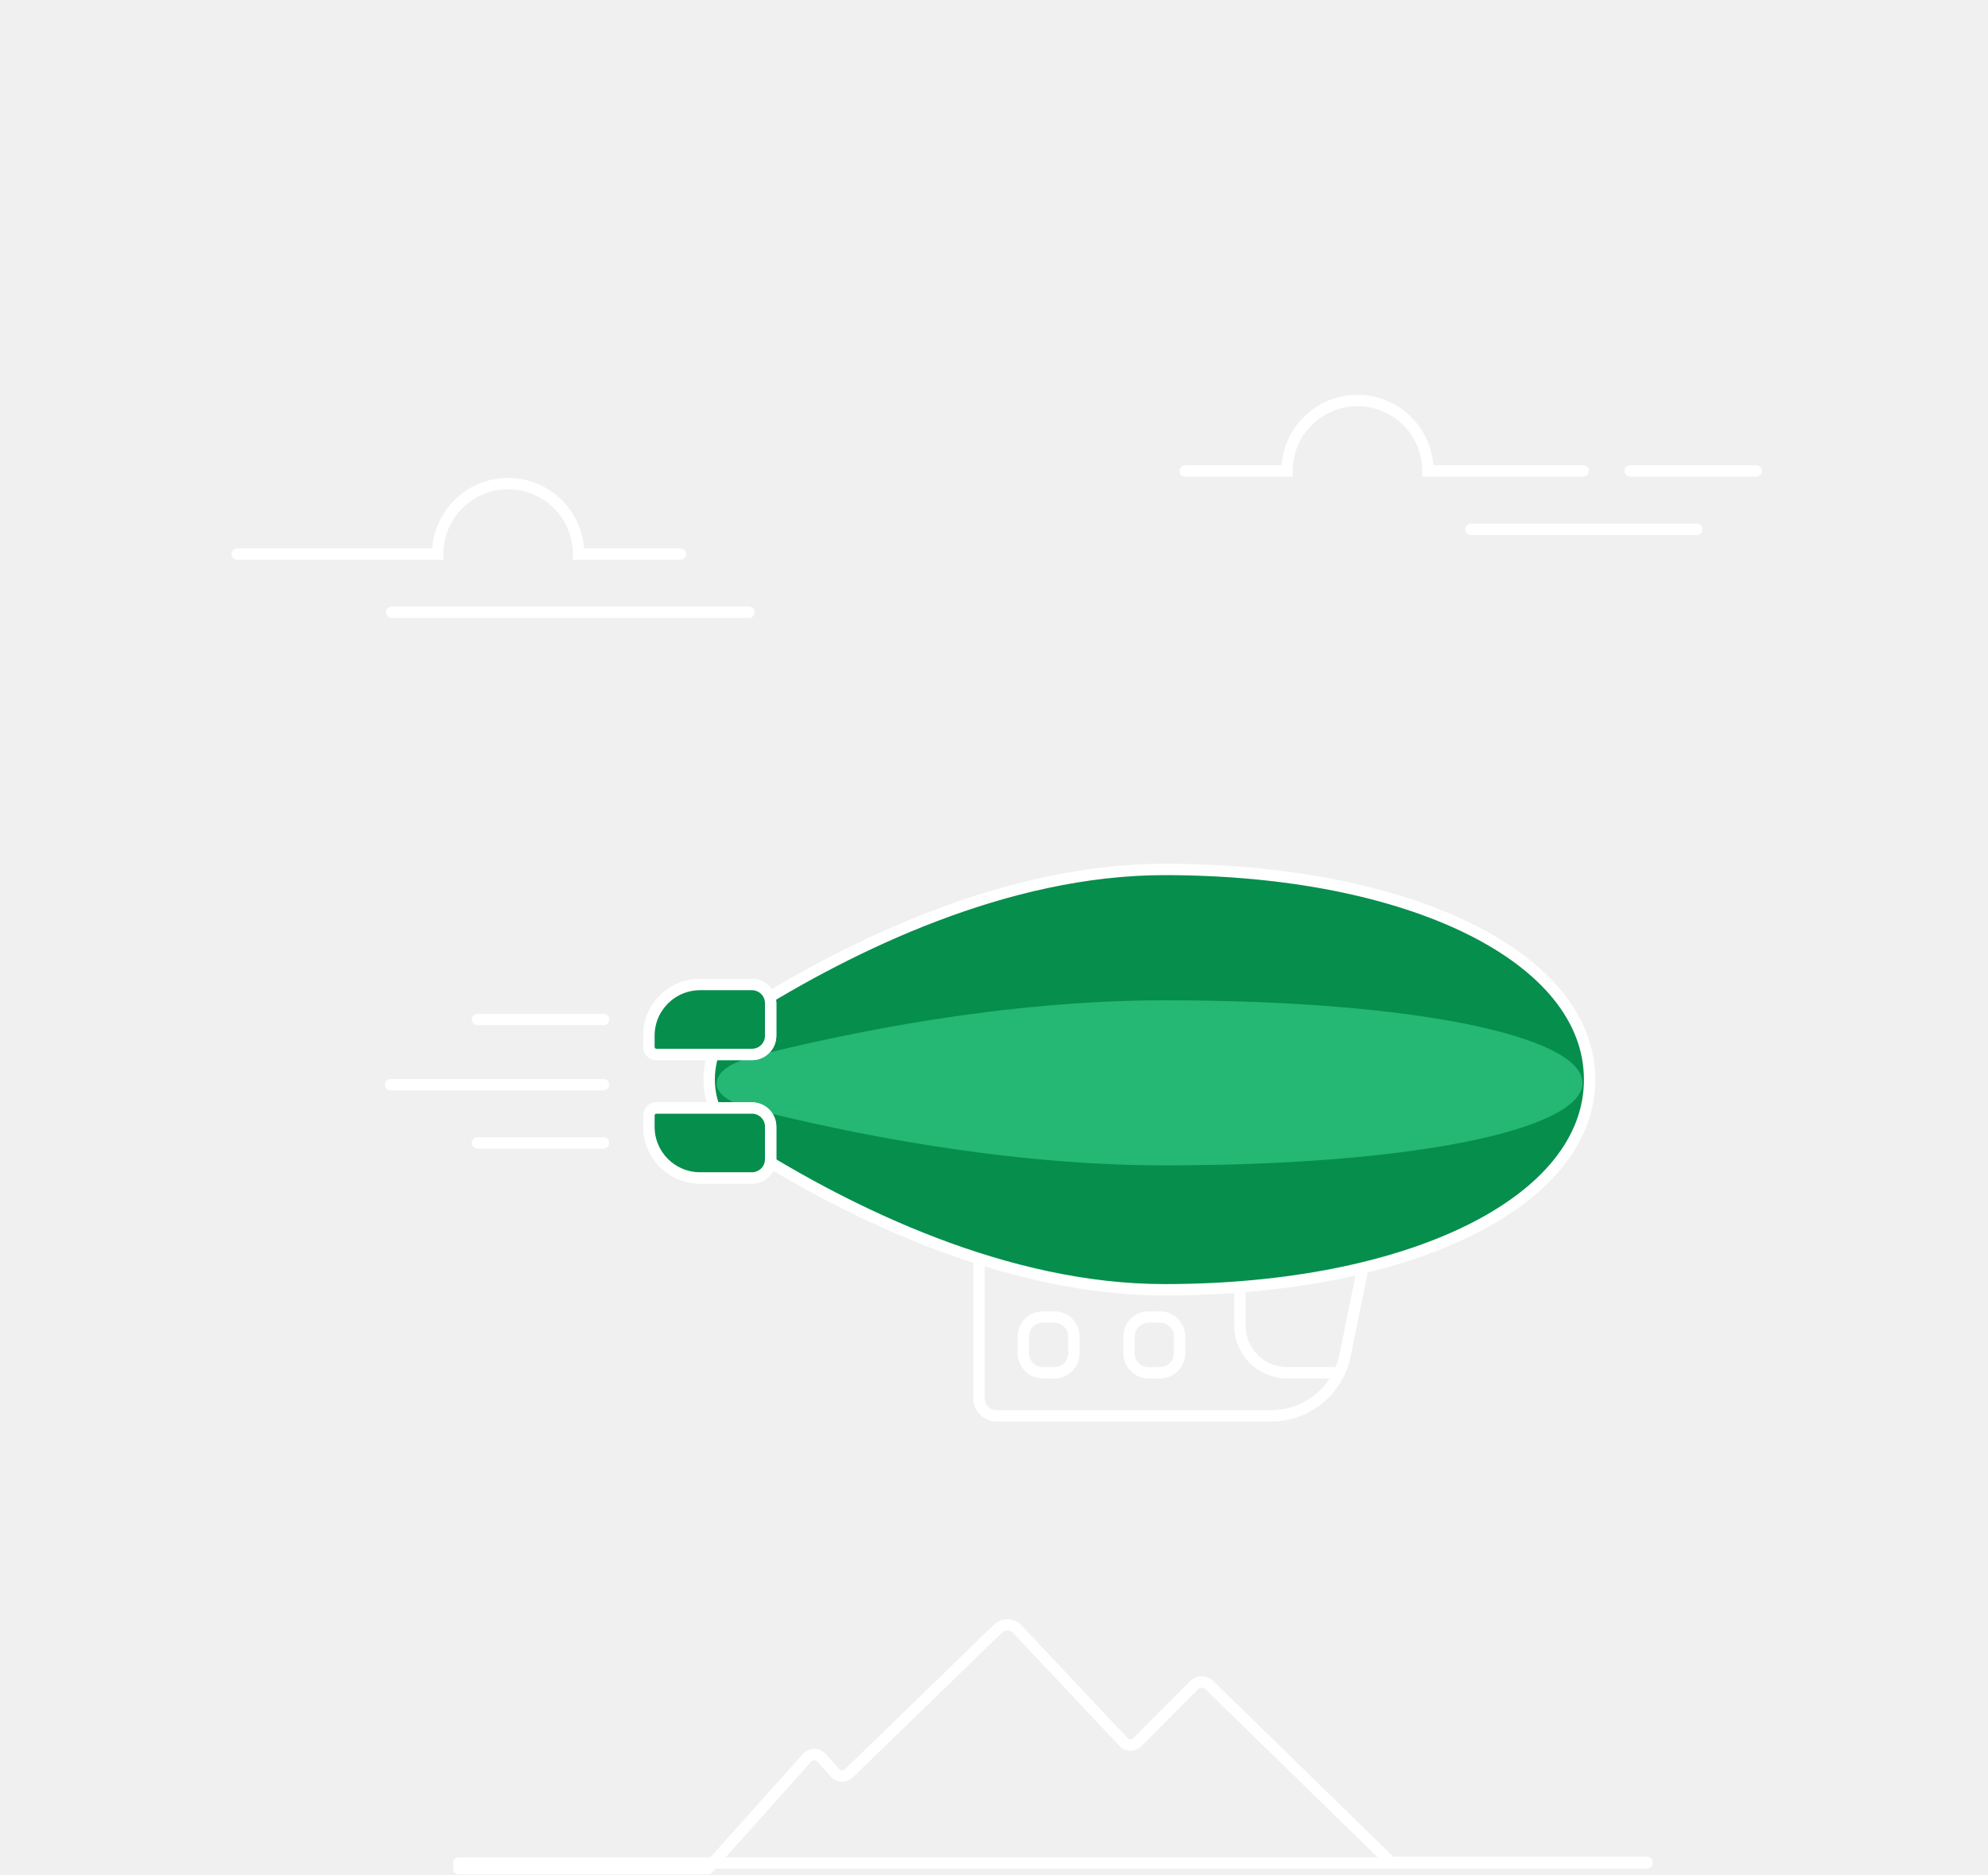
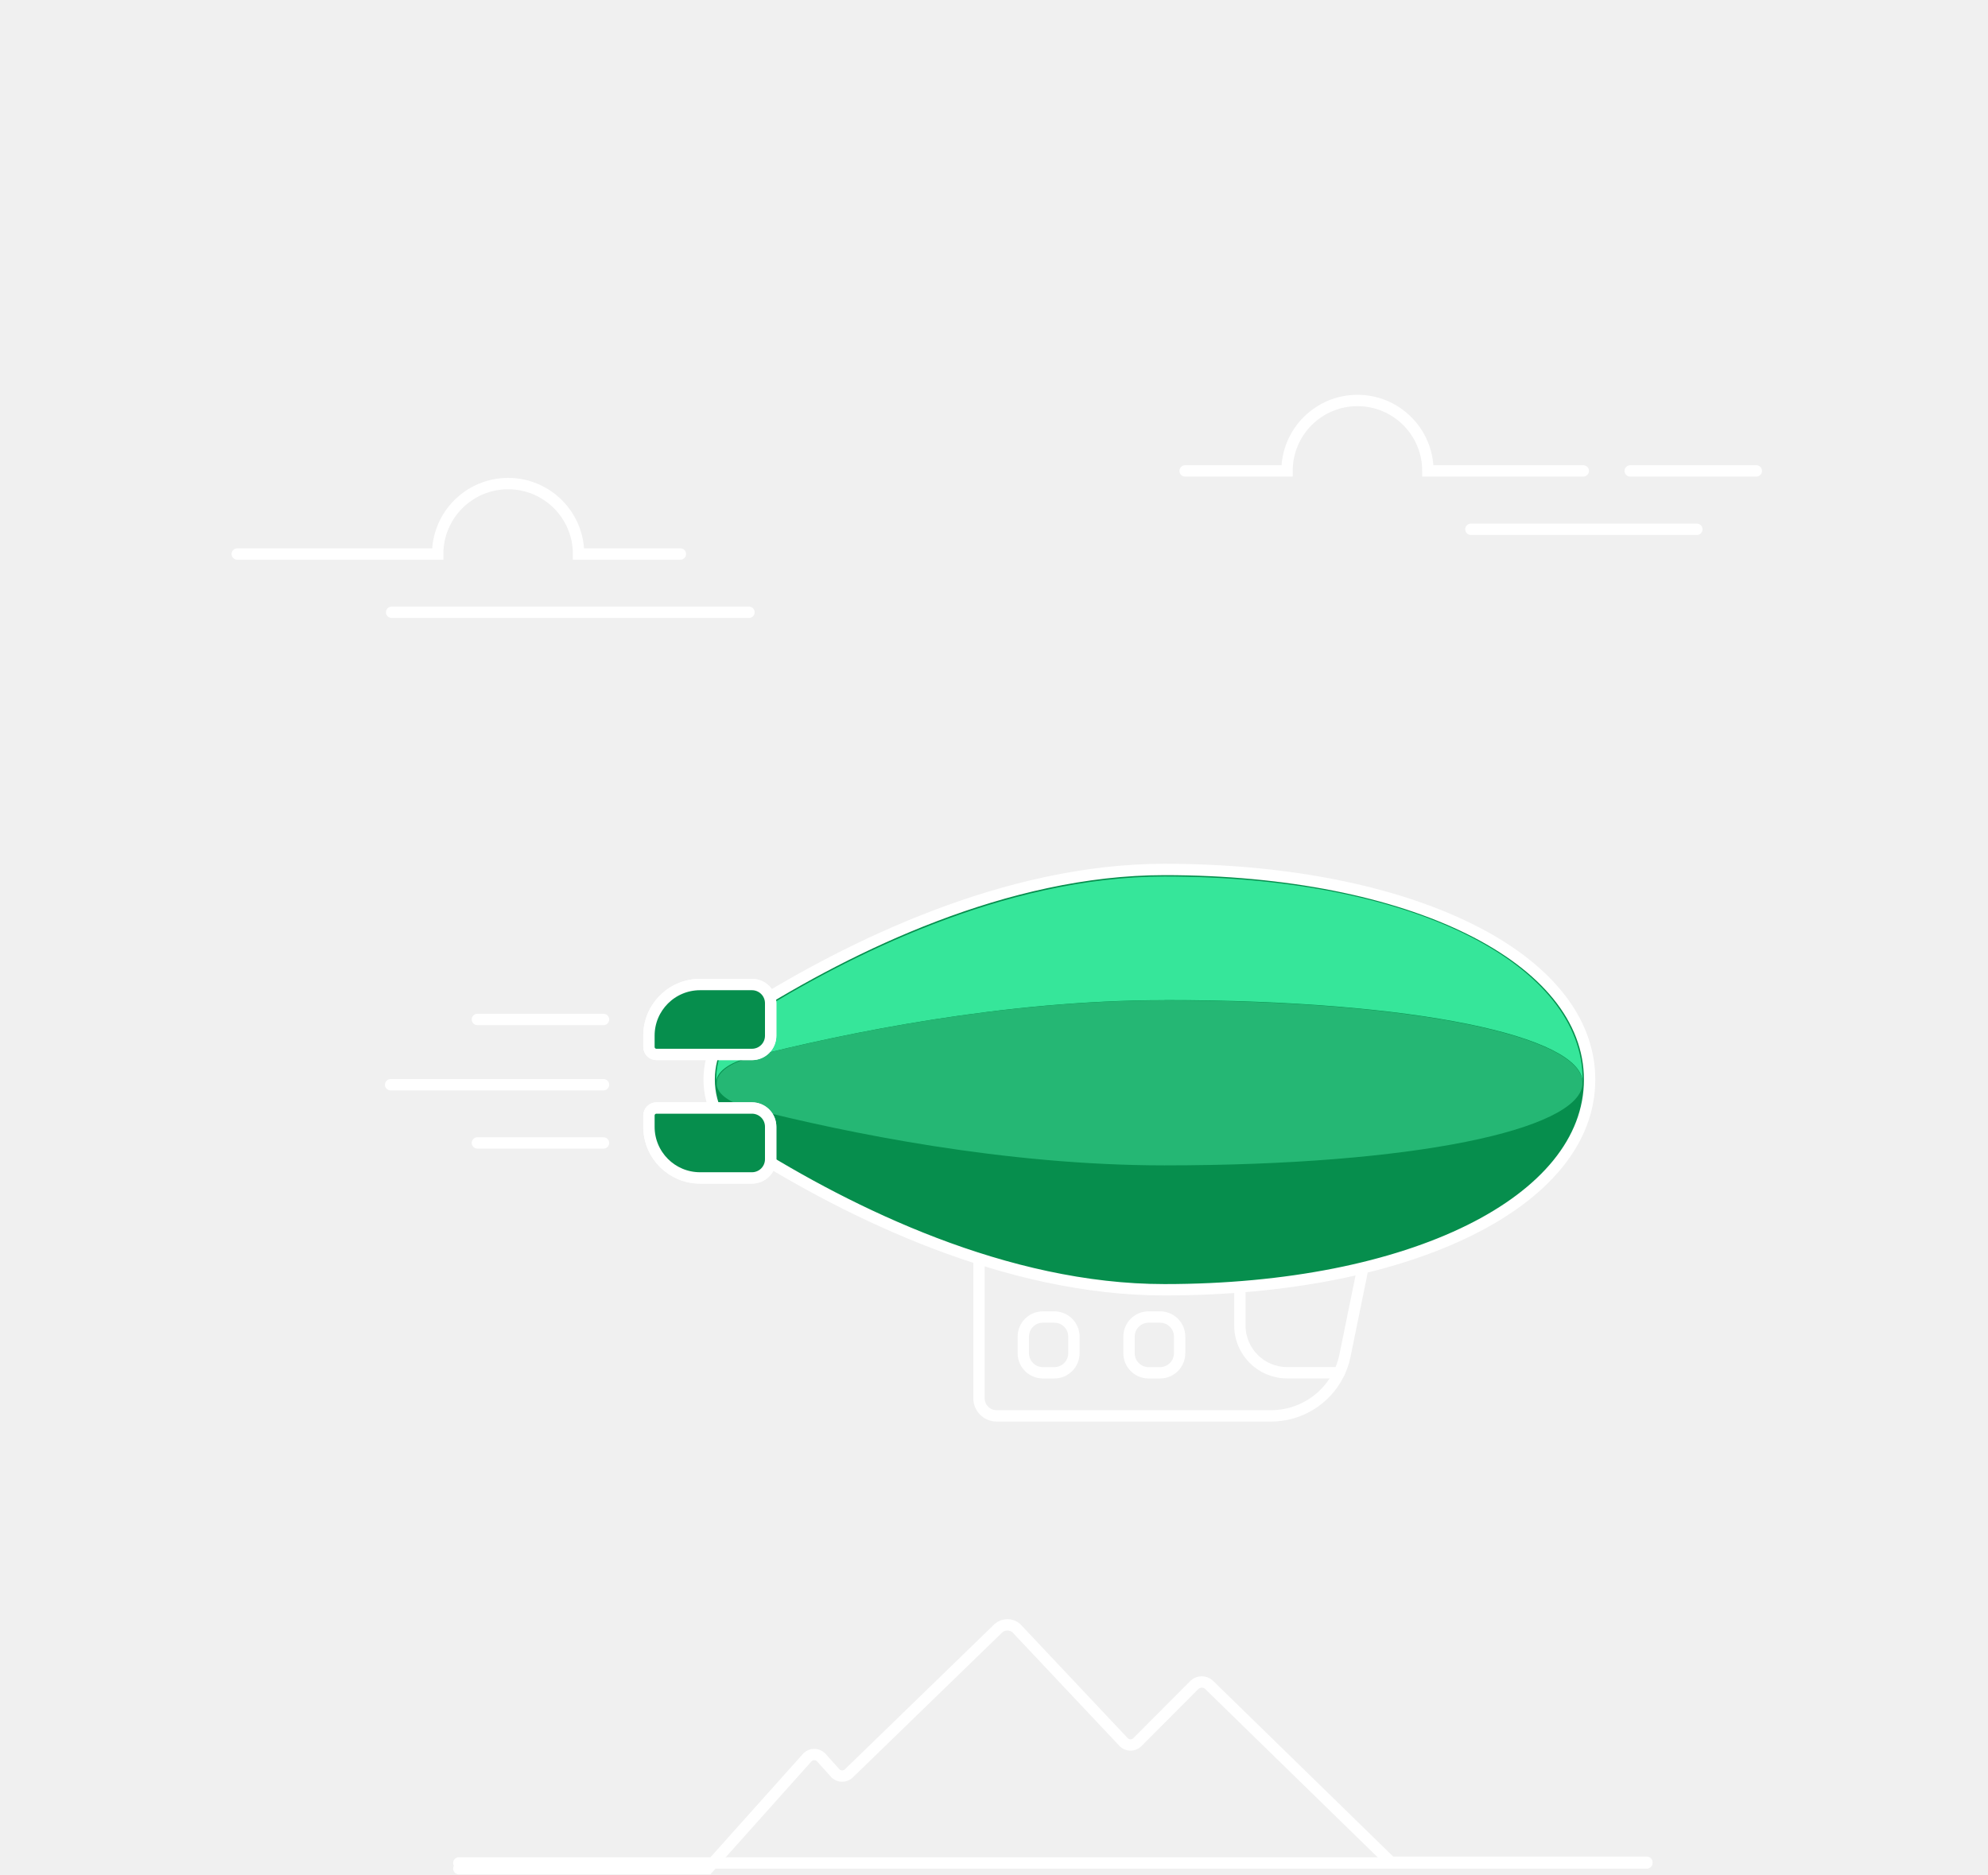
<svg xmlns="http://www.w3.org/2000/svg" viewBox="0 0 350 330">
  <g>
-     <g id="banner">
-       <path d="M175.44,249.28h48.36a13.27,13.27,0,0,0,13-10.65l3.74-18.32H172.36v25.89A3.09,3.09,0,0,0,175.44,249.28Z" fill="none" stroke="#fff" stroke-linecap="round" stroke-linejoin="round" stroke-width="2" />
-       <path d="M235.79,241.69h-9.22a8.31,8.31,0,0,1-8.28-8.31V220.31" fill="none" stroke="#fff" stroke-linecap="round" stroke-miterlimit="10" stroke-width="2" />
-       <path d="M204.25,231.88h-2.05a3.45,3.45,0,0,0-3.43,3.45v2.92a3.45,3.45,0,0,0,3.43,3.45h2.05a3.45,3.45,0,0,0,3.43-3.45v-2.92A3.44,3.44,0,0,0,204.25,231.88Z" fill="none" stroke="#fff" stroke-linecap="round" stroke-linejoin="round" stroke-width="2" />
-       <path d="M185.64,231.88h-2.05a3.45,3.45,0,0,0-3.43,3.45v2.92a3.45,3.45,0,0,0,3.43,3.45h2.05a3.45,3.45,0,0,0,3.43-3.45v-2.92A3.45,3.45,0,0,0,185.64,231.88Z" fill="none" stroke="#fff" stroke-linecap="round" stroke-linejoin="round" stroke-width="2" />
-     </g>
-     <g id="plane">
-       <path d="M205,227.08c43.38,0,74.86-15.55,74.86-37s-31.48-37-74.86-37c-27.94,0-55.36,13.53-73.46,24.87a14.3,14.3,0,0,0,0,24.21c18.09,11.33,45.52,24.87,73.46,24.87" fill="#068e4d" />
-       <path d="M205,227.08c43.38,0,74.86-15.55,74.86-37s-31.48-37-74.86-37c-27.94,0-55.36,13.53-73.46,24.87a14.3,14.3,0,0,0,0,24.21C149.63,213.54,177.06,227.08,205,227.08Z" fill="none" stroke="#fff" stroke-width="2" />
-       <path fill="#36e69a">
-         <animate repeatCount="indefinite" fill="freeze" attributeName="d" dur="2s" values="M205,176.09c-28.23,0-56.07,5.76-72.81,10-3.95,1-6,2.66-6.08,4.34A12.93,12.93,0,0,1,132.18,179c16.74-10.5,44.58-24.68,72.81-24.68,44.81,0,73.64,16,73.64,35.75,0,0.12,0,.24,0,0.37-0.37-7.95-29.1-14.37-73.63-14.37; M205 171C176.77 171 148.93 181.48 132.19 185.72C128.24 186.72 126.19 188.38 126.11 190.06C126.028 187.789 126.546 185.538 127.612 183.531C128.678 181.524 130.253 179.834 132.18 178.63C148.92 168.13 176.77 151.63 205 151.63C249.81 151.63 278.63 169.95 278.63 189.7C278.63 189.82 278.63 189.94 278.63 190.07C278.26 182.12 249.53 171 205 171Z" />
-       </path>
-       <path fill="#068e4d">
-         <animate repeatCount="indefinite" fill="freeze" attributeName="d" dur="2s" values="M132.18,195.12c16.74,4.27,44.58,10,72.81,10,44.14,0,72.75-6.32,73.6-14.18-0.86,19.34-29.45,34.86-73.6,34.86-28.23,0-56.07-14.19-72.81-24.68a12.88,12.88,0,0,1-6-10.18c0.26,1.61,2.26,3.18,6,4.14; M132.18 193.5C148.92 197.77 176.76 199 204.99 199C248 196.759 277.74 198.8 278.59 190.94C277.73 210.28 249.14 225.8 204.99 225.8C176.76 225.8 148.92 211.61 132.18 201.12C130.44 200.025 128.988 198.53 127.944 196.759C126.9 194.988 126.295 192.993 126.18 190.94C126.44 192.55 128.44 194.12 132.18 195.08" />
-       </path>
-       <path d="M132.18,186.12c16.74-4.27,44.58-10,72.81-10,44.53,0,73.26,6.43,73.61,14.38,0,0.17,0,.34,0,0.51-0.85,7.86-29.45,14.17-73.6,14.17-28.23,0-56.07-5.76-72.81-10-3.79-1-5.79-2.53-6-4.13l0-.51c0.13-1.69,2.15-3.36,6.1-4.37" fill="#25b774" />
-       <path d="M123.23,173.34h9.16a3.29,3.29,0,0,1,3.29,3.3v5.71a3.29,3.29,0,0,1-3.29,3.3H115.57a1.32,1.32,0,0,1-1.32-1.32v-2a9,9,0,0,1,9-9" fill="#068e4d" />
-       <path d="M123.23,173.34h9.16a3.29,3.29,0,0,1,3.29,3.3v5.71a3.29,3.29,0,0,1-3.29,3.3H115.57a1.32,1.32,0,0,1-1.32-1.32v-2A9,9,0,0,1,123.23,173.34Z" fill="none" stroke="#fff" stroke-linecap="round" stroke-linejoin="round" stroke-width="2" />
-       <path d="M123.23,207.39h9.16a3.29,3.29,0,0,0,3.29-3.3v-5.71a3.29,3.29,0,0,0-3.29-3.3H115.57a1.32,1.32,0,0,0-1.32,1.32v2a9,9,0,0,0,9,9" fill="#068e4d" />
-       <path d="M123.23,207.39h9.16a3.29,3.29,0,0,0,3.29-3.3v-5.71a3.29,3.29,0,0,0-3.29-3.3H115.57a1.32,1.32,0,0,0-1.32,1.32v2A9,9,0,0,0,123.23,207.39Z" fill="none" stroke="#fff" stroke-linecap="round" stroke-linejoin="round" stroke-width="2" />
-       <path d="M123.23,173.34h9.16a3.29,3.29,0,0,1,3.29,3.3v5.71a3.29,3.29,0,0,1-3.29,3.3H115.57a1.32,1.32,0,0,1-1.32-1.32v-2a9,9,0,0,1,9-9" fill="#068e4d" />
-       <path d="M123.23,173.34h9.16a3.29,3.29,0,0,1,3.29,3.3v5.71a3.29,3.29,0,0,1-3.29,3.3H115.57a1.32,1.32,0,0,1-1.32-1.32v-2A9,9,0,0,1,123.23,173.34Z" fill="none" stroke="#fff" stroke-linecap="round" stroke-linejoin="round" stroke-width="2" />
-       <path d="M123.23,207.39h9.16a3.29,3.29,0,0,0,3.29-3.3v-5.71a3.29,3.29,0,0,0-3.29-3.3H115.57a1.32,1.32,0,0,0-1.32,1.32v2a9,9,0,0,0,9,9" fill="#068e4d" />
-       <path d="M123.23,207.39h9.16a3.29,3.29,0,0,0,3.29-3.3v-5.71a3.29,3.29,0,0,0-3.29-3.3H115.57a1.32,1.32,0,0,0-1.32,1.32v2A9,9,0,0,0,123.23,207.39Z" fill="none" stroke="#fff" stroke-linecap="round" stroke-linejoin="round" stroke-width="2" />
-     </g>
+     <path d="M175.44,249.28h48.36a13.27,13.27,0,0,0,13-10.65l3.74-18.32H172.36v25.89A3.09,3.09,0,0,0,175.44,249.28Z" fill="none" stroke="#fff" stroke-linecap="round" stroke-linejoin="round" stroke-width="2" />
+     <path d="M235.79,241.69h-9.22a8.31,8.31,0,0,1-8.28-8.31V220.31" fill="none" stroke="#fff" stroke-linecap="round" stroke-miterlimit="10" stroke-width="2" />
+     <path d="M204.25,231.88h-2.05a3.45,3.45,0,0,0-3.43,3.45v2.92a3.45,3.45,0,0,0,3.43,3.45h2.05a3.45,3.45,0,0,0,3.43-3.45v-2.92A3.44,3.44,0,0,0,204.25,231.88Z" fill="none" stroke="#fff" stroke-linecap="round" stroke-linejoin="round" stroke-width="2" />
+     <path d="M185.64,231.88h-2.05a3.45,3.45,0,0,0-3.43,3.45v2.92a3.45,3.45,0,0,0,3.43,3.45h2.05a3.45,3.45,0,0,0,3.43-3.45v-2.92A3.45,3.45,0,0,0,185.64,231.88Z" fill="none" stroke="#fff" stroke-linecap="round" stroke-linejoin="round" stroke-width="2" />
+     <path d="M205,227.08c43.38,0,74.86-15.55,74.86-37s-31.48-37-74.86-37c-27.94,0-55.36,13.53-73.46,24.87a14.3,14.3,0,0,0,0,24.21c18.09,11.33,45.52,24.87,73.46,24.87" fill="#068e4d" />
+     <path d="M205,227.08c43.38,0,74.86-15.55,74.86-37s-31.48-37-74.86-37c-27.94,0-55.36,13.53-73.46,24.87a14.3,14.3,0,0,0,0,24.21C149.63,213.54,177.06,227.08,205,227.08Z" fill="none" stroke="#fff" stroke-width="2" />
+     <path d="M205,176.09c-28.23,0-56.07,5.76-72.81,10-3.95,1-6,2.66-6.08,4.34A12.93,12.93,0,0,1,132.18,179c16.74-10.5,44.58-24.68,72.81-24.68,44.81,0,73.64,16,73.64,35.75,0,0.12,0,.24,0,0.37-0.37-7.95-29.1-14.37-73.63-14.37" fill="#36e69a" />
+     <path d="M132.18,195.12c16.74,4.27,44.58,10,72.81,10,44.14,0,72.75-6.32,73.6-14.18-0.86,19.34-29.45,34.86-73.6,34.86-28.23,0-56.07-14.19-72.81-24.68a12.88,12.88,0,0,1-6-10.18c0.26,1.61,2.26,3.18,6,4.14" fill="#068e4d" />
+     <path d="M132.18,186.12c16.74-4.27,44.58-10,72.81-10,44.53,0,73.26,6.43,73.61,14.38,0,0.17,0,.34,0,0.51-0.85,7.86-29.45,14.17-73.6,14.17-28.23,0-56.07-5.76-72.81-10-3.79-1-5.79-2.53-6-4.13l0-.51c0.13-1.69,2.15-3.36,6.1-4.37" fill="#25b774" />
+     <path d="M123.23,173.34h9.16a3.29,3.29,0,0,1,3.29,3.3v5.71a3.29,3.29,0,0,1-3.29,3.3H115.57a1.32,1.32,0,0,1-1.32-1.32v-2a9,9,0,0,1,9-9" fill="#068e4d" />
+     <path d="M123.23,173.34h9.16a3.29,3.29,0,0,1,3.29,3.3v5.71a3.29,3.29,0,0,1-3.29,3.3H115.57a1.32,1.32,0,0,1-1.32-1.32v-2A9,9,0,0,1,123.23,173.34Z" fill="none" stroke="#fff" stroke-linecap="round" stroke-linejoin="round" stroke-width="2" />
+     <path d="M123.23,207.39h9.16a3.29,3.29,0,0,0,3.29-3.3v-5.71a3.29,3.29,0,0,0-3.29-3.3H115.57a1.32,1.32,0,0,0-1.32,1.32v2a9,9,0,0,0,9,9" fill="#068e4d" />
+     <path d="M123.23,207.39h9.16a3.29,3.29,0,0,0,3.29-3.3v-5.71a3.29,3.29,0,0,0-3.29-3.3H115.57a1.32,1.32,0,0,0-1.32,1.32v2A9,9,0,0,0,123.23,207.39Z" fill="none" stroke="#fff" stroke-linecap="round" stroke-linejoin="round" stroke-width="2" />
+     <path d="M123.23,173.34h9.16a3.29,3.29,0,0,1,3.29,3.3v5.71a3.29,3.29,0,0,1-3.29,3.3H115.57a1.32,1.32,0,0,1-1.32-1.32v-2a9,9,0,0,1,9-9" fill="#068e4d" />
+     <path d="M123.23,173.34h9.16a3.29,3.29,0,0,1,3.29,3.3v5.71a3.29,3.29,0,0,1-3.29,3.3H115.57a1.32,1.32,0,0,1-1.32-1.32v-2A9,9,0,0,1,123.23,173.34Z" fill="none" stroke="#fff" stroke-linecap="round" stroke-linejoin="round" stroke-width="2" />
+     <path d="M123.23,207.39h9.16a3.29,3.29,0,0,0,3.29-3.3v-5.71a3.29,3.29,0,0,0-3.29-3.3H115.57a1.32,1.32,0,0,0-1.32,1.32v2a9,9,0,0,0,9,9" fill="#068e4d" />
+     <path d="M123.23,207.39h9.16a3.29,3.29,0,0,0,3.29-3.3v-5.71a3.29,3.29,0,0,0-3.29-3.3H115.57a1.32,1.32,0,0,0-1.32,1.32v2A9,9,0,0,0,123.23,207.39Z" fill="none" stroke="#fff" stroke-linecap="round" stroke-linejoin="round" stroke-width="2" />
  </g>
+   <line x1="68.95" y1="107.8" x2="131.86" y2="107.8" fill="none" stroke="#fff" stroke-linecap="round" stroke-miterlimit="10" stroke-width="2" />
  <g>
-     <animate attributeName="opacity" values="0; 1; 1; 0" keyTimes="0; 0.2; 0.8; 1" dur="2.5s" fill="freeze" repeatCount="indefinite" />
-     <animateMotion from="350, 0" to="0,0" repeatCount="indefinite" dur="2.5s" additive="sum" />
-     <line x1="68.95" y1="107.8" x2="131.86" y2="107.8" fill="none" stroke="#fff" stroke-linecap="round" stroke-miterlimit="10" stroke-width="2" />
-     <g>
-       <path d="M41.77,97.54H77.06a12.4,12.4,0,1,1,24.8,0h17.93" fill="none" stroke="#fff" stroke-linecap="round" stroke-miterlimit="10" stroke-width="2" />
-     </g>
+     <path d="M41.77,97.54H77.06a12.4,12.4,0,1,1,24.8,0h17.93" fill="none" stroke="#fff" stroke-linecap="round" stroke-miterlimit="10" stroke-width="2" />
  </g>
+   <line x1="258.96" y1="93.19" x2="298.74" y2="93.19" fill="none" stroke="#fff" stroke-linecap="round" stroke-miterlimit="10" stroke-width="2" />
  <g>
-     <animate attributeName="opacity" values="0; 1; 1; 0" keyTimes="0; 0.2; 0.8; 1" dur="2.5s" fill="freeze" repeatCount="indefinite" begin="2s" />
-     <animateMotion from="92, 0" to="-200,0" repeatCount="indefinite" dur="2.5s" begin="2s" />
-     <line x1="258.96" y1="93.19" x2="298.74" y2="93.19" fill="none" stroke="#fff" stroke-linecap="round" stroke-miterlimit="10" stroke-width="2" />
-     <g>
-       <path d="M278.75,82.91H251.39a12.4,12.4,0,1,0-24.8,0H208.65" fill="none" stroke="#fff" stroke-linecap="round" stroke-miterlimit="10" stroke-width="2" />
-       <line x1="287.01" y1="82.91" x2="309.21" y2="82.91" fill="none" stroke="#fff" stroke-linecap="round" stroke-miterlimit="10" stroke-width="2" />
-     </g>
+     <path d="M278.75,82.91H251.39a12.4,12.4,0,1,0-24.8,0H208.65" fill="none" stroke="#fff" stroke-linecap="round" stroke-miterlimit="10" stroke-width="2" />
+     <line x1="287.01" y1="82.91" x2="309.21" y2="82.91" fill="none" stroke="#fff" stroke-linecap="round" stroke-miterlimit="10" stroke-width="2" />
  </g>
-   <g id="lines">
-     <line x1="106.25" y1="179.49" x2="84.05" y2="179.49" fill="none" stroke="#fff" stroke-linecap="round" stroke-miterlimit="10" stroke-width="2">
-       <animate attributeType="XML" attributeName="x2" dur="200ms" repeatCount="indefinite" fill="freeze" begin="0s" values="88; 80; 84.05" keyTimes="0; 0.5; 1" delay="100ms" />
-     </line>
-     <line x1="106.25" y1="201.23" x2="84.05" y2="201.23" fill="none" stroke="#fff" stroke-linecap="round" stroke-miterlimit="10" stroke-width="2">
-       <animate attributeType="XML" attributeName="x2" dur="200ms" repeatCount="indefinite" fill="freeze" begin="0s" values="88; 80; 84.05" keyTimes="0; 0.5; 1" delay="100ms" />
-     </line>
-     <line x1="106.25" y1="190.98" x2="68.77" y2="190.98" fill="none" stroke="#fff" stroke-linecap="round" stroke-miterlimit="10" stroke-width="2">
-       <animate attributeType="XML" attributeName="x2" dur="200ms" repeatCount="indefinite" fill="freeze" begin="0s" values="71.77; 74.77; 75.77; 68.77" keyTimes="0; 0.33; 0.66; 1" />
-     </line>
-   </g>
+   <line x1="106.25" y1="179.49" x2="84.05" y2="179.49" fill="none" stroke="#fff" stroke-linecap="round" stroke-miterlimit="10" stroke-width="2" />
+   <line x1="106.25" y1="201.23" x2="84.05" y2="201.23" fill="none" stroke="#fff" stroke-linecap="round" stroke-miterlimit="10" stroke-width="2" />
+   <line x1="106.25" y1="190.98" x2="68.77" y2="190.98" fill="none" stroke="#fff" stroke-linecap="round" stroke-miterlimit="10" stroke-width="2" />
  <g>
    <path d="M289.94,327.88H244.88L212.8,296.58a1.89,1.89,0,0,0-2.44,0l-10.2,10.23a1.72,1.72,0,0,1-2.25,0l-19-20.17a2.4,2.4,0,0,0-3.1,0l-26.42,25.64a1.71,1.71,0,0,1-2.25,0l-2.63-2.92a1.71,1.71,0,0,0-2.31,0L124.63,329H80.78" fill="none" stroke="#fff" stroke-linecap="round" stroke-miterlimit="10" stroke-width="2" />
    <path d="M289.94,328H200.15c-0.86,0-1.56,0-2.25,0h-19c-1.5,0-2.23,0-3.1,0h-32.3c-1.09,0-1.66,0-2.31,0H80.78" fill="none" stroke="#fff" stroke-linecap="round" stroke-miterlimit="10" stroke-width="2" />
  </g>
</svg>
